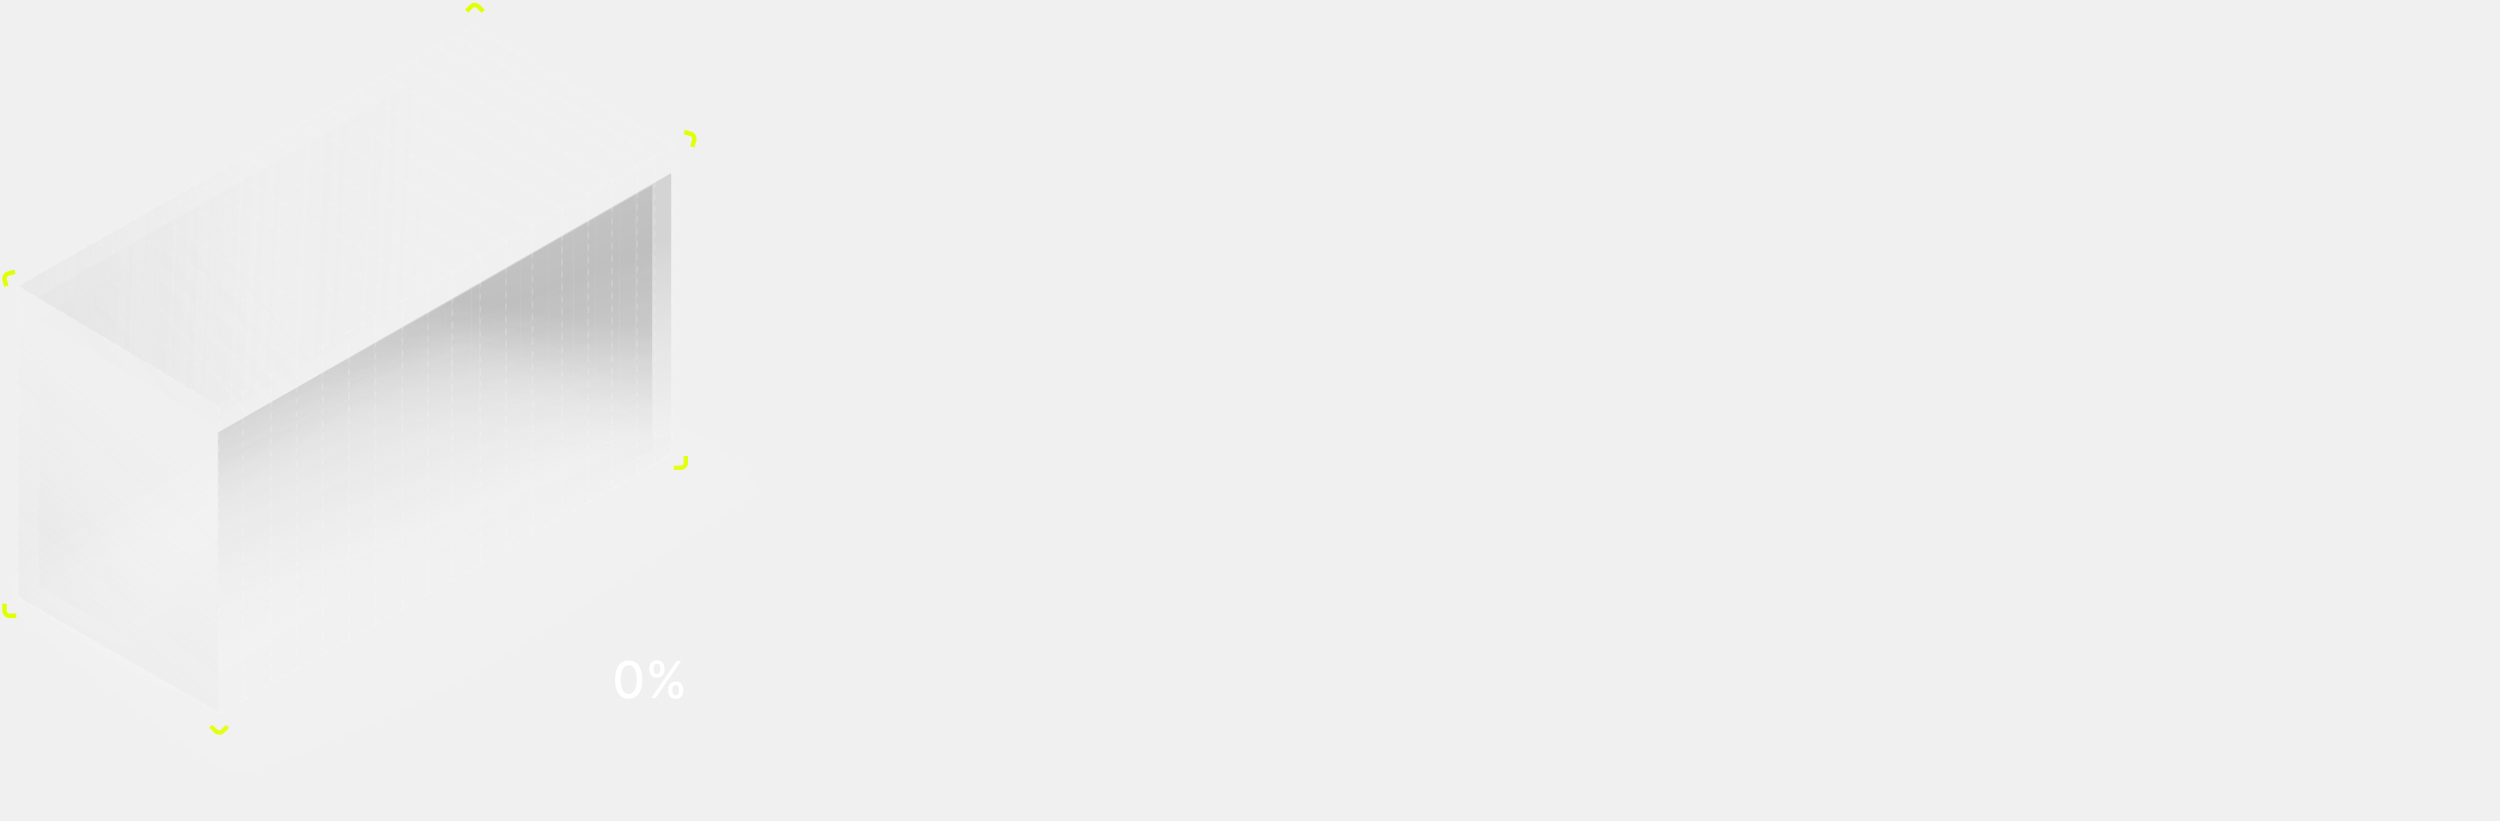
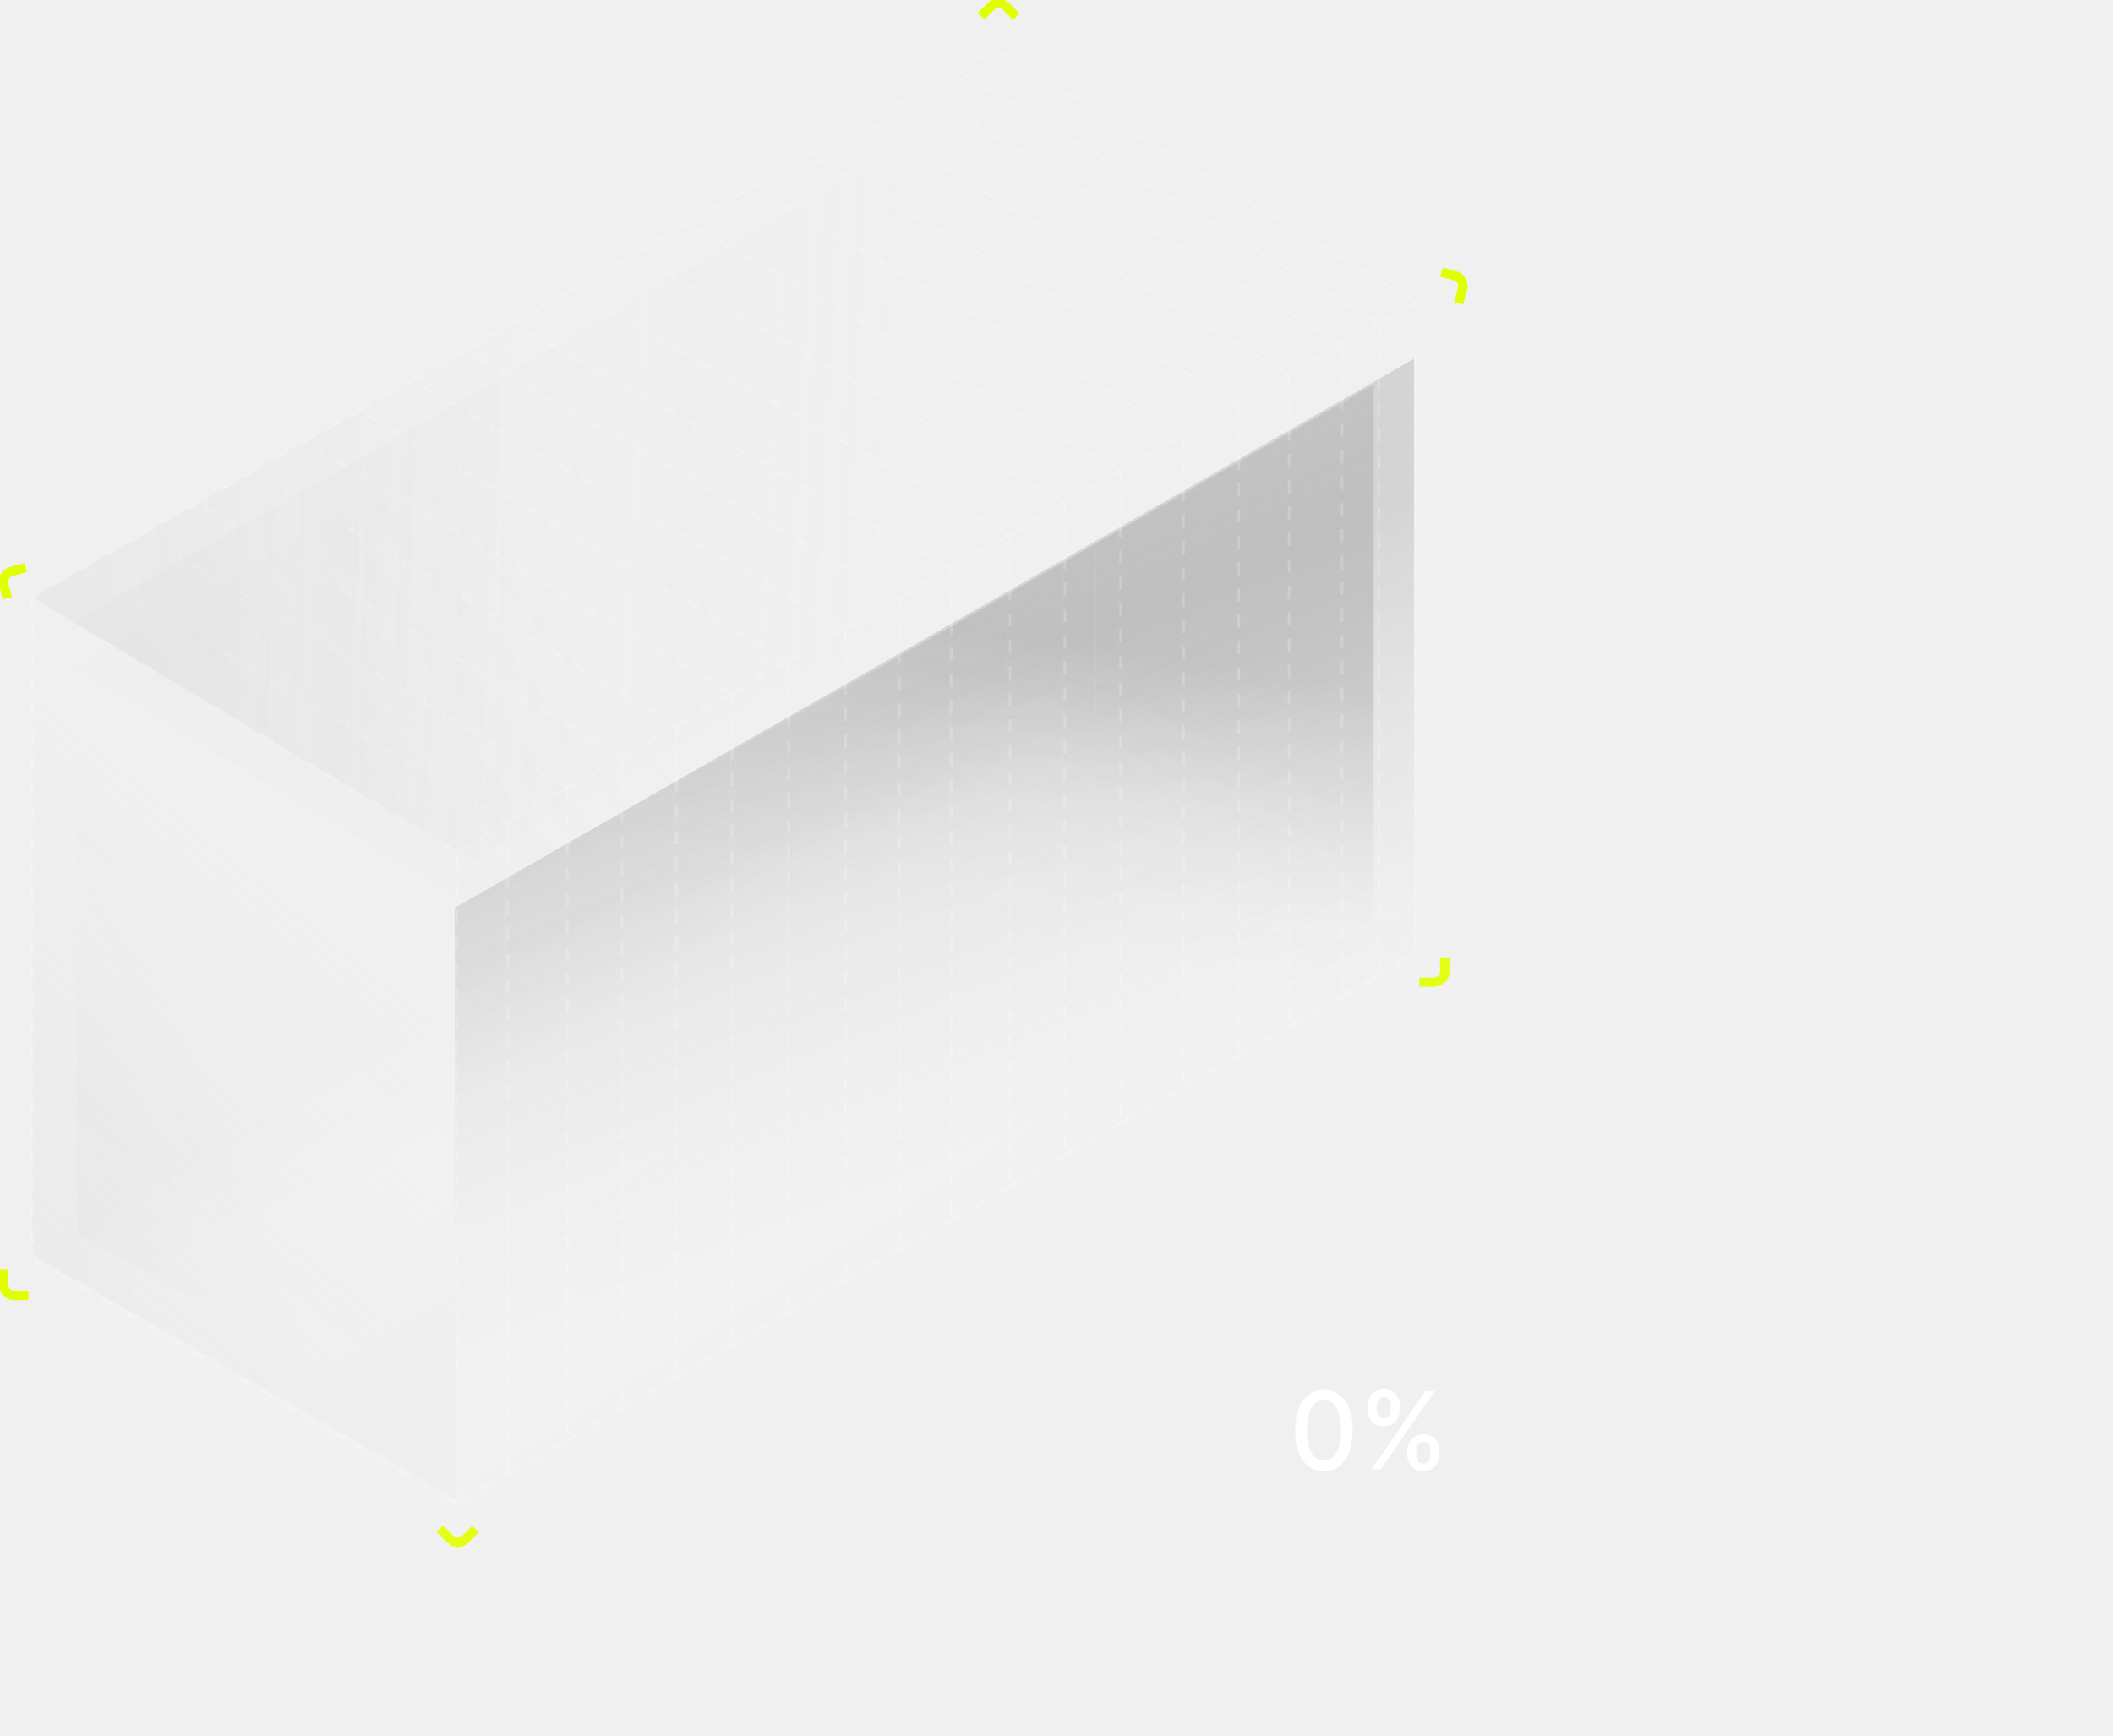
- <svg xmlns="http://www.w3.org/2000/svg" width="1752" height="575" viewBox="1150 0 1552 575" fill="none">
-   <path opacity="0.2" fill-rule="evenodd" clip-rule="evenodd" d="M1092.32 214.208L1076.1 223.475L1208.45 302.521L1224.4 293.392L1242.97 282.759L1260 273.012L1277.09 263.227L1294.48 253.272L1312.02 243.236L1329.79 233.061L1346.54 223.475L1362.73 214.208L1381.06 203.713L1398.17 193.922L1415.58 183.952L1435.19 172.731L1452.42 162.864L1468.12 153.878L1484.63 144.429L1496.14 137.842L1507.65 131.254L1378.1 53.525C1376.74 52.712 1375.05 52.694 1373.68 53.478L1364.37 58.795L1352.84 65.382L1336.38 74.786L1318.25 85.144L1300.51 95.276L1280.61 106.643L1263.92 116.179L1244.16 127.468L1226 137.842L1211.22 146.283L1194.68 155.733L1178.29 165.099L1161.29 174.81L1145.28 183.952L1127.83 193.922L1110.69 203.713L1092.32 214.208Z" fill="url(#paint0_linear_2931_8902)" />
-   <path opacity="0.2" d="M1062.72 219.244V415.615C1062.72 417.179 1063.56 418.623 1064.91 419.404L1203.28 499.066V303.191L1062.72 219.244Z" fill="url(#paint1_linear_2931_8902)" />
-   <path opacity="0.2" d="M1077.48 223.961V408.277C1077.48 409.841 1078.32 411.286 1079.68 412.066L1209.52 486.823V302.82L1077.48 223.961Z" fill="url(#paint2_linear_2931_8902)" />
-   <g opacity="0.2">
+ <svg xmlns="http://www.w3.org/2000/svg" width="700px" height="575" fill="none" viewBox="0 0 700 575">
+   <path opacity="0.2" fill-rule="evenodd" clip-rule="evenodd" d="M 40.334 211.789 L 24.114 221.056 L 156.464 300.102 L 172.414 290.973 L 190.984 280.34 L 208.014 270.593 L 225.104 260.808 L 242.494 250.853 L 260.034 240.817 L 277.804 230.642 L 294.554 221.056 L 310.744 211.789 L 329.074 201.294 L 346.184 191.503 L 363.594 181.533 L 383.204 170.312 L 400.434 160.445 L 416.134 151.459 L 432.644 142.01 L 444.154 135.423 L 455.664 128.835 L 326.114 51.106 C 324.754 50.293 323.064 50.275 321.694 51.059 L 312.384 56.376 L 300.854 62.963 L 284.394 72.367 L 266.264 82.725 L 248.524 92.857 L 228.624 104.224 L 211.934 113.76 L 192.174 125.049 L 174.014 135.423 L 159.234 143.864 L 142.694 153.314 L 126.304 162.68 L 109.304 172.391 L 93.294 181.533 L 75.844 191.503 L 58.704 201.294 L 40.334 211.789 Z" fill="url(#paint0_linear_2931_8902)" />
+   <path opacity="0.2" d="M 10.734 216.825 L 10.734 413.196 C 10.734 414.76 11.574 416.204 12.924 416.985 L 151.294 496.647 L 151.294 300.772 L 10.734 216.825 Z" fill="url(#paint1_linear_2931_8902)" />
+   <path opacity="0.2" d="M 25.494 221.542 L 25.494 405.858 C 25.494 407.422 26.334 408.867 27.694 409.647 L 157.534 484.404 L 157.534 300.401 L 25.494 221.542 Z" fill="url(#paint2_linear_2931_8902)" />
+   <g opacity="0.2" transform="matrix(1, 0, 0, 1, -1051.986, -2.419548)">
    <path d="M1202.66 303.191V499.066L1219.6 489.37V293.496L1202.66 303.191Z" fill="url(#paint3_linear_2931_8902)" />
    <path d="M1219.6 293.496V489.37L1239.32 478.079V282.204L1219.6 293.496Z" fill="url(#paint4_linear_2931_8902)" />
    <path d="M1239.32 282.204V478.079L1257.41 467.727V271.852L1239.32 282.204Z" fill="url(#paint5_linear_2931_8902)" />
    <path d="M1257.41 271.852V467.727L1275.56 457.335V261.46L1257.41 271.852Z" fill="url(#paint6_linear_2931_8902)" />
    <path d="M1275.56 261.46V457.335L1294.03 446.764V250.889L1275.56 261.46Z" fill="url(#paint7_linear_2931_8902)" />
    <path d="M1294.03 250.889V446.764L1312.65 436.106V240.231L1294.03 250.889Z" fill="url(#paint8_linear_2931_8902)" />
    <path d="M1312.65 240.231V436.106L1331.53 425.3V229.425L1312.65 240.231Z" fill="url(#paint9_linear_2931_8902)" />
    <path d="M1331.53 229.425V425.3L1349.31 415.119V219.244L1331.53 229.425Z" fill="url(#paint10_linear_2931_8902)" />
    <path d="M1349.31 219.244V415.119L1366.51 405.278V209.403L1349.31 219.244Z" fill="url(#paint11_linear_2931_8902)" />
    <path d="M1366.51 209.403V405.278L1385.98 394.133V198.258L1366.51 209.403Z" fill="url(#paint12_linear_2931_8902)" />
    <path d="M1385.98 198.258V394.133L1404.14 383.734V187.859L1385.98 198.258Z" fill="url(#paint13_linear_2931_8902)" />
    <path d="M1404.14 187.859V383.734L1422.64 373.146V177.271L1404.14 187.859Z" fill="url(#paint14_linear_2931_8902)" />
    <path d="M1422.64 177.271V373.146L1443.46 361.23V165.355L1422.64 177.271Z" fill="url(#paint15_linear_2931_8902)" />
    <path d="M1443.46 165.355V361.23L1461.76 350.752V154.877L1443.46 165.355Z" fill="url(#paint16_linear_2931_8902)" />
    <path d="M1461.76 154.877V350.752L1478.43 341.208V145.333L1461.76 154.877Z" fill="url(#paint17_linear_2931_8902)" />
    <path d="M1478.43 145.333V341.208L1495.97 331.173V135.298L1478.43 145.333Z" fill="url(#paint18_linear_2931_8902)" />
    <path d="M1495.97 135.298V331.173L1508.19 324.177V128.302L1495.97 135.298Z" fill="url(#paint19_linear_2931_8902)" />
    <path d="M1520.41 317.182V121.307L1508.19 128.302V324.177L1520.41 317.182Z" fill="url(#paint20_linear_2931_8902)" />
  </g>
-   <g opacity="0.2">
+   <g opacity="0.2" transform="matrix(1, 0, 0, 1, -1051.986, -2.419548)">
    <path d="M1207.83 301.149V485.59L1223.78 476.461V292.02L1207.83 301.149Z" fill="url(#paint21_linear_2931_8902)" />
    <path d="M1223.78 292.02V476.461L1242.36 465.829V281.388L1223.78 292.02Z" fill="url(#paint22_linear_2931_8902)" />
    <path d="M1242.36 281.388V465.829L1259.39 456.081V271.64L1242.36 281.388Z" fill="url(#paint23_linear_2931_8902)" />
    <path d="M1259.39 271.64V456.081L1276.48 446.296V261.855L1259.39 271.64Z" fill="url(#paint24_linear_2931_8902)" />
    <path d="M1276.48 261.855V446.296L1293.87 436.342V251.9L1276.48 261.855Z" fill="url(#paint25_linear_2931_8902)" />
    <path d="M1293.87 251.9V436.342L1311.4 426.306V241.865L1293.87 251.9Z" fill="url(#paint26_linear_2931_8902)" />
    <path d="M1311.4 241.865V426.306L1329.18 416.131V231.69L1311.4 241.865Z" fill="url(#paint27_linear_2931_8902)" />
    <path d="M1329.18 231.69V416.131L1345.92 406.544V222.103L1329.18 231.69Z" fill="url(#paint28_linear_2931_8902)" />
    <path d="M1345.92 222.103V406.544L1362.11 397.278V212.837L1345.92 222.103Z" fill="url(#paint29_linear_2931_8902)" />
    <path d="M1362.11 212.837V397.278L1380.45 386.783V202.342L1362.11 212.837Z" fill="url(#paint30_linear_2931_8902)" />
    <path d="M1380.45 202.342V386.783L1397.55 376.991V192.55L1380.45 202.342Z" fill="url(#paint31_linear_2931_8902)" />
    <path d="M1397.55 192.55V376.991L1414.97 367.021V182.58L1397.55 192.55Z" fill="url(#paint32_linear_2931_8902)" />
    <path d="M1414.97 182.58V367.021L1434.57 355.801V171.36L1414.97 182.58Z" fill="url(#paint33_linear_2931_8902)" />
    <path d="M1434.57 171.36V355.801L1451.81 345.934V161.493L1434.57 171.36Z" fill="url(#paint34_linear_2931_8902)" />
    <path d="M1451.81 161.493V345.934L1467.51 336.948V152.506L1451.81 161.493Z" fill="url(#paint35_linear_2931_8902)" />
    <path d="M1467.51 152.506V336.948L1484.02 327.498V143.057L1467.51 152.506Z" fill="url(#paint36_linear_2931_8902)" />
    <path d="M1484.02 143.057V327.498L1495.52 320.911V136.47L1484.02 143.057Z" fill="url(#paint37_linear_2931_8902)" />
    <path d="M1504.83 315.583C1506.19 314.804 1507.03 313.356 1507.03 311.789V129.883L1495.52 136.47V320.911L1504.83 315.583Z" fill="url(#paint38_linear_2931_8902)" />
  </g>
-   <path opacity="0.2" d="M1062.72 200.504V416.987C1062.72 418.551 1063.56 419.995 1064.91 420.776L1203.28 500.438M1062.72 200.504L1203.28 284.451M1062.72 200.504L1079.95 190.663M1203.28 500.438V284.451M1203.28 500.438L1220.21 490.742M1521.02 102.567V314.988C1521.02 316.442 1520.3 317.801 1519.09 318.614L1508.8 325.549M1521.02 102.567L1383.31 19.938C1381.95 19.124 1380.26 19.106 1378.89 19.89L1368.87 25.616M1521.02 102.567L1508.8 109.562M1203.28 284.451L1220.21 274.755M1220.21 274.755V490.742M1220.21 274.755L1239.94 263.464M1220.21 274.755L1079.95 190.663M1220.21 490.742L1239.94 479.451M1239.94 263.464V479.451M1239.94 263.464L1258.02 253.112M1239.94 263.464L1099.46 179.518M1239.94 479.451L1258.02 469.099M1258.02 253.112V469.099M1258.02 253.112L1276.18 242.72M1258.02 253.112L1117.66 169.119M1258.02 469.099L1276.18 458.707M1276.18 242.72V458.707M1276.18 242.72L1294.65 232.149M1276.18 242.72L1136.2 158.531M1276.18 458.707L1294.65 448.136M1294.65 232.149V448.136M1294.65 232.149L1313.27 221.491M1294.65 232.149L1153.19 148.823M1294.65 448.136L1313.27 437.478M1313.27 221.491V437.478M1313.27 221.491L1332.14 210.685M1313.27 221.491L1171.25 138.509M1313.27 437.478L1332.14 426.672M1332.14 210.685V426.672M1332.14 210.685L1349.93 200.504M1332.14 210.685L1188.66 128.563M1332.14 426.672L1349.93 416.491M1349.93 200.504V416.491M1349.93 200.504L1367.12 190.663M1349.93 200.504L1206.22 118.528M1349.93 416.491L1367.12 406.65M1367.12 190.663V406.65M1367.12 190.663L1386.59 179.518M1367.12 190.663L1221.92 109.562M1367.12 406.65L1386.59 395.505M1386.59 179.518V395.505M1386.59 179.518L1404.76 169.119M1386.59 179.518L1241.2 98.546M1386.59 395.505L1404.76 385.106M1404.76 169.119V385.106M1404.76 169.119L1423.25 158.531M1404.76 169.119L1262.19 86.557M1404.76 385.106L1423.25 374.518M1423.25 158.531V374.518M1423.25 158.531L1444.07 146.615M1423.25 158.531L1279.92 76.429M1423.25 374.518L1444.07 362.602M1444.07 146.615V362.602M1444.07 146.615L1462.38 136.136M1444.07 146.615L1301.05 64.358M1444.07 362.602L1462.38 352.124M1462.38 136.136V352.124M1462.38 136.136L1479.05 126.593M1462.38 136.136L1319.88 53.598M1462.38 352.124L1479.05 342.58M1479.05 126.593V342.58M1479.05 126.593L1496.58 116.558M1479.05 126.593L1339.14 42.598M1479.05 342.58L1496.58 332.545M1496.58 116.558V332.545M1496.58 116.558L1508.8 109.562M1496.58 116.558L1356.62 32.611M1496.58 332.545L1508.8 325.549M1508.8 109.562V325.549M1508.8 109.562L1368.87 25.616M1079.95 190.663L1099.46 179.518M1099.46 179.518L1117.66 169.119M1117.66 169.119L1136.2 158.531M1136.2 158.531L1153.19 148.823M1153.19 148.823L1171.25 138.509M1171.25 138.509L1188.66 128.563M1188.66 128.563L1206.22 118.528M1206.22 118.528L1221.92 109.562M1221.92 109.562L1241.2 98.546M1241.2 98.546L1262.19 86.557M1262.19 86.557L1279.92 76.429M1279.92 76.429L1301.05 64.358M1301.05 64.358L1319.88 53.598M1319.88 53.598L1339.14 42.598M1339.14 42.598L1356.62 32.611M1356.62 32.611L1368.87 25.616" stroke="white" stroke-width="0.874" stroke-dasharray="4.37 4.37" />
-   <path d="M1537.55 98.523L1536.37 102.779L1534.23 102.186L1535.42 97.93C1535.79 96.612 1535.04 95.253 1533.76 94.896L1529.62 93.745L1530.23 91.558L1534.37 92.709C1536.83 93.394 1538.25 95.997 1537.55 98.523Z" fill="#E1FF03" stroke="#E1FF03" stroke-width="0.874" />
-   <path d="M1200.33 513.079L1197.2 509.955L1198.77 508.391L1201.89 511.515C1202.86 512.483 1204.41 512.503 1205.35 511.56L1208.38 508.524L1209.99 510.13L1206.95 513.166C1205.15 514.972 1202.18 514.933 1200.33 513.079Z" fill="#E1FF03" stroke="#E1FF03" stroke-width="0.874" />
-   <path d="M1527.02 328.934L1522.6 328.934L1522.6 326.723L1527.02 326.723C1528.38 326.723 1529.49 325.642 1529.49 324.309L1529.49 320.016L1531.76 320.016L1531.76 324.309C1531.76 326.864 1529.64 328.934 1527.02 328.934Z" fill="#E1FF03" stroke="#E1FF03" stroke-width="0.874" />
-   <path d="M1386.04 3.817L1389.12 6.9L1387.58 8.443L1384.5 5.36C1383.54 4.406 1382.01 4.385 1381.08 5.316L1378.09 8.312L1376.5 6.728L1379.5 3.731C1381.28 1.949 1384.21 1.988 1386.04 3.817Z" fill="#E1FF03" stroke="#E1FF03" stroke-width="0.863" />
-   <g opacity="0.2" filter="url(#filter0_f_2931_8902)">
+   <path opacity="0.2" d="M 10.734 198.085 L 10.734 414.568 C 10.734 416.132 11.574 417.576 12.924 418.357 L 151.294 498.019 M 10.734 198.085 L 151.294 282.032 M 10.734 198.085 L 27.964 188.244 M 151.294 498.019 L 151.294 282.032 M 151.294 498.019 L 168.224 488.323 M 469.034 100.148 L 469.034 312.569 C 469.034 314.023 468.314 315.382 467.104 316.195 L 456.814 323.13 M 469.034 100.148 L 331.324 17.518 C 329.964 16.705 328.274 16.687 326.904 17.471 L 316.884 23.197 M 469.034 100.148 L 456.814 107.143 M 151.294 282.032 L 168.224 272.336 M 168.224 272.336 L 168.224 488.323 M 168.224 272.336 L 187.954 261.045 M 168.224 272.336 L 27.964 188.244 M 168.224 488.323 L 187.954 477.032 M 187.954 261.045 L 187.954 477.032 M 187.954 261.045 L 206.034 250.693 M 187.954 261.045 L 47.474 177.099 M 187.954 477.032 L 206.034 466.68 M 206.034 250.693 L 206.034 466.68 M 206.034 250.693 L 224.194 240.301 M 206.034 250.693 L 65.674 166.7 M 206.034 466.68 L 224.194 456.288 M 224.194 240.301 L 224.194 456.288 M 224.194 240.301 L 242.664 229.73 M 224.194 240.301 L 84.214 156.112 M 224.194 456.288 L 242.664 445.717 M 242.664 229.73 L 242.664 445.717 M 242.664 229.73 L 261.284 219.072 M 242.664 229.73 L 101.204 146.404 M 242.664 445.717 L 261.284 435.059 M 261.284 219.072 L 261.284 435.059 M 261.284 219.072 L 280.154 208.266 M 261.284 219.072 L 119.264 136.09 M 261.284 435.059 L 280.154 424.253 M 280.154 208.266 L 280.154 424.253 M 280.154 208.266 L 297.944 198.085 M 280.154 208.266 L 136.674 126.144 M 280.154 424.253 L 297.944 414.072 M 297.944 198.085 L 297.944 414.072 M 297.944 198.085 L 315.134 188.244 M 297.944 198.085 L 154.234 116.109 M 297.944 414.072 L 315.134 404.231 M 315.134 188.244 L 315.134 404.231 M 315.134 188.244 L 334.604 177.099 M 315.134 188.244 L 169.934 107.143 M 315.134 404.231 L 334.604 393.086 M 334.604 177.099 L 334.604 393.086 M 334.604 177.099 L 352.774 166.7 M 334.604 177.099 L 189.214 96.127 M 334.604 393.086 L 352.774 382.687 M 352.774 166.7 L 352.774 382.687 M 352.774 166.7 L 371.264 156.112 M 352.774 166.7 L 210.204 84.138 M 352.774 382.687 L 371.264 372.099 M 371.264 156.112 L 371.264 372.099 M 371.264 156.112 L 392.084 144.196 M 371.264 156.112 L 227.934 74.01 M 371.264 372.099 L 392.084 360.183 M 392.084 144.196 L 392.084 360.183 M 392.084 144.196 L 410.394 133.717 M 392.084 144.196 L 249.064 61.939 M 392.084 360.183 L 410.394 349.705 M 410.394 133.717 L 410.394 349.705 M 410.394 133.717 L 427.064 124.174 M 410.394 133.717 L 267.894 51.179 M 410.394 349.705 L 427.064 340.161 M 427.064 124.174 L 427.064 340.161 M 427.064 124.174 L 444.594 114.139 M 427.064 124.174 L 287.154 40.179 M 427.064 340.161 L 444.594 330.126 M 444.594 114.139 L 444.594 330.126 M 444.594 114.139 L 456.814 107.143 M 444.594 114.139 L 304.634 30.192 M 444.594 330.126 L 456.814 323.13 M 456.814 107.143 L 456.814 323.13 M 456.814 107.143 L 316.884 23.197 M 27.964 188.244 L 47.474 177.099 M 47.474 177.099 L 65.674 166.7 M 65.674 166.7 L 84.214 156.112 M 84.214 156.112 L 101.204 146.404 M 101.204 146.404 L 119.264 136.09 M 119.264 136.09 L 136.674 126.144 M 136.674 126.144 L 154.234 116.109 M 154.234 116.109 L 169.934 107.143 M 169.934 107.143 L 189.214 96.127 M 189.214 96.127 L 210.204 84.138 M 210.204 84.138 L 227.934 74.01 M 227.934 74.01 L 249.064 61.939 M 249.064 61.939 L 267.894 51.179 M 267.894 51.179 L 287.154 40.179 M 287.154 40.179 L 304.634 30.192 M 304.634 30.192 L 316.884 23.197" stroke="white" stroke-width="0.874" stroke-dasharray="4.37 4.37" />
+   <path d="M 485.564 96.104 L 484.384 100.36 L 482.244 99.767 L 483.434 95.511 C 483.804 94.193 483.054 92.834 481.774 92.477 L 477.634 91.326 L 478.244 89.139 L 482.384 90.29 C 484.844 90.975 486.264 93.578 485.564 96.104 Z" fill="#E1FF03" stroke="#E1FF03" stroke-width="0.874" />
+   <path d="M 148.344 510.66 L 145.214 507.536 L 146.784 505.972 L 149.904 509.096 C 150.874 510.064 152.424 510.084 153.364 509.141 L 156.394 506.105 L 158.004 507.711 L 154.964 510.747 C 153.164 512.553 150.194 512.514 148.344 510.66 Z" fill="#E1FF03" stroke="#E1FF03" stroke-width="0.874" />
+   <path d="M 475.034 326.515 L 470.614 326.515 L 470.614 324.304 L 475.034 324.304 C 476.394 324.304 477.504 323.223 477.504 321.89 L 477.504 317.597 L 479.774 317.597 L 479.774 321.89 C 479.774 324.445 477.654 326.515 475.034 326.515 Z" fill="#E1FF03" stroke="#E1FF03" stroke-width="0.874" />
+   <path d="M 334.054 1.398 L 337.134 4.481 L 335.594 6.024 L 332.514 2.941 C 331.554 1.986 330.024 1.966 329.094 2.896 L 326.104 5.893 L 324.514 4.308 L 327.514 1.312 C 329.294 -0.47 332.224 -0.432 334.054 1.398 Z" fill="#E1FF03" stroke="#E1FF03" stroke-width="0.863" />
+   <g opacity="0.2" filter="url(#filter0_f_2931_8902)" transform="matrix(1, 0, 0, 1, -1027.335, 6.49185)">
    <path d="M1214.37 548.064L1059.32 414.078L1369.14 233.843L1725.24 384.099L1214.37 548.064Z" fill="url(#paint39_linear_2931_8902)" />
  </g>
-   <path d="M1055.53 190.653L1059.8 189.51L1060.37 191.646L1056.1 192.789C1054.78 193.143 1053.99 194.474 1054.33 195.762L1055.45 199.909L1053.25 200.497L1052.14 196.349C1051.48 193.882 1053 191.332 1055.53 190.653Z" fill="#E1FF03" stroke="#E1FF03" stroke-width="0.874" />
-   <path d="M1052.06 427.947V423.529H1054.28V427.947C1054.28 429.316 1055.36 430.425 1056.69 430.425H1060.98V432.695H1056.69C1054.14 432.695 1052.06 430.569 1052.06 427.947Z" fill="#E1FF03" stroke="#E1FF03" stroke-width="0.874" />
-   <g opacity="0.2">
+   <path d="M 3.544 188.234 L 7.814 187.091 L 8.384 189.227 L 4.114 190.37 C 2.794 190.724 2.004 192.055 2.344 193.343 L 3.464 197.49 L 1.264 198.078 L 0.154 193.93 C -0.506 191.463 1.014 188.913 3.544 188.234 Z" fill="#E1FF03" stroke="#E1FF03" stroke-width="0.874" />
+   <path d="M 0.074 425.528 L 0.074 421.11 L 2.294 421.11 L 2.294 425.528 C 2.294 426.897 3.374 428.006 4.704 428.006 L 8.994 428.006 L 8.994 430.276 L 4.704 430.276 C 2.154 430.276 0.074 428.15 0.074 425.528 Z" fill="#E1FF03" stroke="#E1FF03" stroke-width="0.874" />
+   <g opacity="0.2" transform="matrix(1, 0, 0, 1, -1051.986, -2.419548)">
    <path d="M1207.83 301.149V485.59L1223.78 476.461V292.02L1207.83 301.149Z" fill="url(#paint40_linear_2931_8902)" />
    <path d="M1223.78 292.02V476.461L1242.36 465.829V281.388L1223.78 292.02Z" fill="url(#paint41_linear_2931_8902)" />
    <path d="M1242.36 281.388V465.829L1259.39 456.081V271.64L1242.36 281.388Z" fill="url(#paint42_linear_2931_8902)" />
    <path d="M1259.39 271.64V456.081L1276.48 446.296V261.855L1259.39 271.64Z" fill="url(#paint43_linear_2931_8902)" />
    <path d="M1276.48 261.855V446.296L1293.87 436.342V251.9L1276.48 261.855Z" fill="url(#paint44_linear_2931_8902)" />
    <path d="M1293.87 251.9V436.342L1311.4 426.306V241.865L1293.87 251.9Z" fill="url(#paint45_linear_2931_8902)" />
    <path d="M1311.4 241.865V426.306L1329.18 416.131V231.69L1311.4 241.865Z" fill="url(#paint46_linear_2931_8902)" />
    <path d="M1329.18 231.69V416.131L1345.92 406.544V222.103L1329.18 231.69Z" fill="url(#paint47_linear_2931_8902)" />
    <path d="M1345.92 222.103V406.544L1362.11 397.278V212.837L1345.92 222.103Z" fill="url(#paint48_linear_2931_8902)" />
    <path d="M1362.11 212.837V397.278L1380.45 386.783V202.342L1362.11 212.837Z" fill="url(#paint49_linear_2931_8902)" />
    <path d="M1380.45 202.342V386.783L1397.55 376.991V192.55L1380.45 202.342Z" fill="url(#paint50_linear_2931_8902)" />
    <path d="M1397.55 192.55V376.991L1414.97 367.021V182.58L1397.55 192.55Z" fill="url(#paint51_linear_2931_8902)" />
    <path d="M1414.97 182.58V367.021L1434.57 355.801V171.36L1414.97 182.58Z" fill="url(#paint52_linear_2931_8902)" />
    <path d="M1434.57 171.36V355.801L1451.81 345.934V161.493L1434.57 171.36Z" fill="url(#paint53_linear_2931_8902)" />
    <path d="M1451.81 161.493V345.934L1467.51 336.948V152.506L1451.81 161.493Z" fill="url(#paint54_linear_2931_8902)" />
    <path d="M1467.51 152.506V336.948L1484.02 327.498V143.057L1467.51 152.506Z" fill="url(#paint55_linear_2931_8902)" />
    <path d="M1484.02 143.057V327.498L1495.52 320.911V136.47L1484.02 143.057Z" fill="url(#paint56_linear_2931_8902)" />
    <path d="M1504.83 315.583C1506.19 314.804 1507.03 313.356 1507.03 311.789V129.883L1495.52 136.47V320.911L1504.83 315.583Z" fill="url(#paint57_linear_2931_8902)" />
  </g>
-   <path opacity="0.21" fill-rule="evenodd" clip-rule="evenodd" d="M1079.95 190.587L1062.72 200.428L1203.28 284.374L1220.21 274.679L1239.94 263.388L1258.02 253.036L1276.18 242.644L1294.65 232.072L1313.27 221.414L1332.14 210.609L1349.93 200.428L1367.12 190.587L1386.59 179.441L1404.76 169.043L1423.25 158.455L1444.07 146.539L1462.38 136.06L1479.05 126.517L1496.58 116.481L1508.8 109.486L1521.02 102.49L1383.31 19.861C1381.95 19.048 1380.26 19.029 1378.89 19.814L1368.87 25.54L1356.62 32.535L1339.14 42.522L1319.88 53.522L1301.05 64.281L1279.92 76.353L1262.19 86.481L1241.2 98.47L1221.92 109.486L1206.22 118.451L1188.66 128.486L1171.25 138.433L1153.19 148.746L1136.2 158.455L1117.66 169.043L1099.46 179.441L1079.95 190.587Z" fill="url(#paint58_linear_2931_8902)" />
-   <path opacity="0.2" fill-rule="evenodd" clip-rule="evenodd" d="M1092.32 199.343L1076.1 208.609L1208.45 287.655L1224.4 278.526L1242.97 267.894L1260 258.146L1277.09 248.361L1294.48 238.407L1312.02 228.371L1329.79 218.196L1346.54 208.609L1362.73 199.343L1381.06 188.848L1398.17 179.056L1415.58 169.086L1435.19 157.866L1452.42 147.999L1468.12 139.013L1484.63 129.563L1496.14 122.976L1507.65 116.389L1378.1 38.66C1376.74 37.846 1375.05 37.828 1373.68 38.612L1364.37 43.93L1352.84 50.517L1336.38 59.921L1318.25 70.278L1300.51 80.41L1280.61 91.777L1263.92 101.314L1244.16 112.603L1226 122.976L1211.22 131.418L1194.68 140.867L1178.29 150.233L1161.29 159.945L1145.28 169.086L1127.83 179.056L1110.69 188.848L1092.32 199.343Z" fill="url(#paint59_linear_2931_8902)" />
-   <path d="M1490.59 489.702C1488.58 489.694 1486.86 489.164 1485.44 488.113C1484.02 487.063 1482.93 485.533 1482.17 483.525C1481.42 481.517 1481.04 479.098 1481.04 476.268C1481.04 473.446 1481.42 471.035 1482.17 469.036C1482.94 467.036 1484.03 465.511 1485.45 464.46C1486.88 463.409 1488.6 462.884 1490.59 462.884C1492.58 462.884 1494.29 463.414 1495.71 464.473C1497.13 465.524 1498.22 467.049 1498.98 469.048C1499.74 471.04 1500.12 473.446 1500.12 476.268C1500.12 479.106 1499.74 481.53 1498.99 483.538C1498.23 485.537 1497.15 487.067 1495.72 488.126C1494.3 489.177 1492.59 489.702 1490.59 489.702ZM1490.59 486.308C1492.35 486.308 1493.73 485.448 1494.72 483.728C1495.72 482.008 1496.22 479.521 1496.22 476.268C1496.22 474.107 1495.99 472.281 1495.53 470.79C1495.08 469.29 1494.43 468.155 1493.59 467.383C1492.75 466.604 1491.75 466.214 1490.59 466.214C1488.83 466.214 1487.46 467.078 1486.46 468.807C1485.46 470.535 1484.95 473.022 1484.94 476.268C1484.94 478.437 1485.17 480.271 1485.62 481.771C1486.08 483.262 1486.72 484.394 1487.56 485.165C1488.4 485.927 1489.41 486.308 1490.59 486.308ZM1518.22 484.389V483.017C1518.22 482.034 1518.42 481.136 1518.83 480.322C1519.24 479.5 1519.84 478.844 1520.63 478.352C1521.43 477.852 1522.39 477.602 1523.52 477.602C1524.67 477.602 1525.63 477.848 1526.41 478.339C1527.19 478.831 1527.78 479.488 1528.18 480.309C1528.59 481.131 1528.79 482.034 1528.79 483.017V484.389C1528.79 485.372 1528.59 486.275 1528.18 487.097C1527.77 487.91 1527.18 488.567 1526.39 489.067C1525.61 489.558 1524.65 489.804 1523.52 489.804C1522.37 489.804 1521.41 489.558 1520.62 489.067C1519.83 488.567 1519.23 487.91 1518.83 487.097C1518.42 486.275 1518.22 485.372 1518.22 484.389ZM1521.18 483.017V484.389C1521.18 485.118 1521.35 485.779 1521.7 486.372C1522.05 486.965 1522.65 487.262 1523.52 487.262C1524.37 487.262 1524.97 486.965 1525.31 486.372C1525.65 485.779 1525.82 485.118 1525.82 484.389V483.017C1525.82 482.288 1525.65 481.627 1525.32 481.034C1525 480.441 1524.4 480.144 1523.52 480.144C1522.67 480.144 1522.07 480.441 1521.71 481.034C1521.35 481.627 1521.18 482.288 1521.18 483.017ZM1505.12 469.493V468.121C1505.12 467.138 1505.33 466.235 1505.73 465.413C1506.15 464.591 1506.75 463.935 1507.54 463.443C1508.34 462.952 1509.3 462.706 1510.42 462.706C1511.58 462.706 1512.54 462.952 1513.32 463.443C1514.1 463.935 1514.69 464.591 1515.09 465.413C1515.49 466.235 1515.69 467.138 1515.69 468.121V469.493C1515.69 470.476 1515.48 471.379 1515.08 472.2C1514.68 473.014 1514.08 473.671 1513.3 474.171C1512.52 474.662 1511.56 474.908 1510.42 474.908C1509.27 474.908 1508.3 474.662 1507.51 474.171C1506.73 473.671 1506.14 473.014 1505.73 472.2C1505.33 471.379 1505.12 470.476 1505.12 469.493ZM1508.1 468.121V469.493C1508.1 470.222 1508.27 470.883 1508.61 471.476C1508.95 472.069 1509.56 472.366 1510.42 472.366C1511.27 472.366 1511.86 472.069 1512.2 471.476C1512.55 470.883 1512.72 470.222 1512.72 469.493V468.121C1512.72 467.392 1512.56 466.731 1512.23 466.138C1511.9 465.545 1511.3 465.248 1510.42 465.248C1509.58 465.248 1508.98 465.545 1508.62 466.138C1508.27 466.731 1508.1 467.392 1508.1 468.121ZM1506.33 489.27L1524.23 463.24H1527.27L1509.37 489.27H1506.33Z" fill="white" />
+   <path opacity="0.21" fill-rule="evenodd" clip-rule="evenodd" d="M 27.964 188.168 L 10.734 198.009 L 151.294 281.955 L 168.224 272.26 L 187.954 260.969 L 206.034 250.617 L 224.194 240.225 L 242.664 229.653 L 261.284 218.995 L 280.154 208.19 L 297.944 198.009 L 315.134 188.168 L 334.604 177.022 L 352.774 166.624 L 371.264 156.036 L 392.084 144.12 L 410.394 133.641 L 427.064 124.098 L 444.594 114.062 L 456.814 107.067 L 469.034 100.071 L 331.324 17.442 C 329.964 16.628 328.274 16.61 326.904 17.395 L 316.884 23.12 L 304.634 30.116 L 287.154 40.103 L 267.894 51.102 L 249.064 61.862 L 227.934 73.934 L 210.204 84.062 L 189.214 96.051 L 169.934 107.067 L 154.234 116.032 L 136.674 126.067 L 119.264 136.014 L 101.204 146.327 L 84.214 156.036 L 65.674 166.624 L 47.474 177.022 L 27.964 188.168 Z" fill="url(#paint58_linear_2931_8902)" />
+   <path opacity="0.2" fill-rule="evenodd" clip-rule="evenodd" d="M 40.334 196.924 L 24.114 206.19 L 156.464 285.236 L 172.414 276.107 L 190.984 265.475 L 208.014 255.727 L 225.104 245.942 L 242.494 235.988 L 260.034 225.952 L 277.804 215.777 L 294.554 206.19 L 310.744 196.924 L 329.074 186.429 L 346.184 176.637 L 363.594 166.667 L 383.204 155.447 L 400.434 145.58 L 416.134 136.594 L 432.644 127.144 L 444.154 120.557 L 455.664 113.97 L 326.114 36.241 C 324.754 35.427 323.064 35.409 321.694 36.193 L 312.384 41.511 L 300.854 48.098 L 284.394 57.502 L 266.264 67.859 L 248.524 77.991 L 228.624 89.358 L 211.934 98.895 L 192.174 110.184 L 174.014 120.557 L 159.234 128.999 L 142.694 138.448 L 126.304 147.814 L 109.304 157.526 L 93.294 166.667 L 75.844 176.637 L 58.704 186.429 L 40.334 196.924 Z" fill="url(#paint59_linear_2931_8902)" />
+   <path d="M 438.604 487.283 C 436.594 487.275 434.874 486.745 433.454 485.694 C 432.034 484.644 430.944 483.114 430.184 481.106 C 429.434 479.098 429.054 476.679 429.054 473.849 C 429.054 471.027 429.434 468.616 430.184 466.617 C 430.954 464.617 432.044 463.092 433.464 462.041 C 434.894 460.99 436.614 460.465 438.604 460.465 C 440.594 460.465 442.304 460.995 443.724 462.054 C 445.144 463.105 446.234 464.63 446.994 466.629 C 447.754 468.621 448.134 471.027 448.134 473.849 C 448.134 476.687 447.754 479.111 447.004 481.119 C 446.244 483.118 445.164 484.648 443.734 485.707 C 442.314 486.758 440.604 487.283 438.604 487.283 Z M 438.604 483.889 C 440.364 483.889 441.744 483.029 442.734 481.309 C 443.734 479.589 444.234 477.102 444.234 473.849 C 444.234 471.688 444.004 469.862 443.544 468.371 C 443.094 466.871 442.444 465.736 441.604 464.964 C 440.764 464.185 439.764 463.795 438.604 463.795 C 436.844 463.795 435.474 464.659 434.474 466.388 C 433.474 468.116 432.964 470.603 432.954 473.849 C 432.954 476.018 433.184 477.852 433.634 479.352 C 434.094 480.843 434.734 481.975 435.574 482.746 C 436.414 483.508 437.424 483.889 438.604 483.889 Z M 466.234 481.97 L 466.234 480.598 C 466.234 479.615 466.434 478.717 466.844 477.903 C 467.254 477.081 467.854 476.425 468.644 475.933 C 469.444 475.433 470.404 475.183 471.534 475.183 C 472.684 475.183 473.644 475.429 474.424 475.92 C 475.204 476.412 475.794 477.069 476.194 477.89 C 476.604 478.712 476.804 479.615 476.804 480.598 L 476.804 481.97 C 476.804 482.953 476.604 483.856 476.194 484.678 C 475.784 485.491 475.194 486.148 474.404 486.648 C 473.624 487.139 472.664 487.385 471.534 487.385 C 470.384 487.385 469.424 487.139 468.634 486.648 C 467.844 486.148 467.244 485.491 466.844 484.678 C 466.434 483.856 466.234 482.953 466.234 481.97 Z M 469.194 480.598 L 469.194 481.97 C 469.194 482.699 469.364 483.36 469.714 483.953 C 470.064 484.546 470.664 484.843 471.534 484.843 C 472.384 484.843 472.984 484.546 473.324 483.953 C 473.664 483.36 473.834 482.699 473.834 481.97 L 473.834 480.598 C 473.834 479.869 473.664 479.208 473.334 478.615 C 473.014 478.022 472.414 477.725 471.534 477.725 C 470.684 477.725 470.084 478.022 469.724 478.615 C 469.364 479.208 469.194 479.869 469.194 480.598 Z M 453.134 467.074 L 453.134 465.702 C 453.134 464.719 453.344 463.816 453.744 462.994 C 454.164 462.172 454.764 461.516 455.554 461.024 C 456.354 460.533 457.314 460.287 458.434 460.287 C 459.594 460.287 460.554 460.533 461.334 461.024 C 462.114 461.516 462.704 462.172 463.104 462.994 C 463.504 463.816 463.704 464.719 463.704 465.702 L 463.704 467.074 C 463.704 468.057 463.494 468.96 463.094 469.781 C 462.694 470.595 462.094 471.252 461.314 471.752 C 460.534 472.243 459.574 472.489 458.434 472.489 C 457.284 472.489 456.314 472.243 455.524 471.752 C 454.744 471.252 454.154 470.595 453.744 469.781 C 453.344 468.96 453.134 468.057 453.134 467.074 Z M 456.114 465.702 L 456.114 467.074 C 456.114 467.803 456.284 468.464 456.624 469.057 C 456.964 469.65 457.574 469.947 458.434 469.947 C 459.284 469.947 459.874 469.65 460.214 469.057 C 460.564 468.464 460.734 467.803 460.734 467.074 L 460.734 465.702 C 460.734 464.973 460.574 464.312 460.244 463.719 C 459.914 463.126 459.314 462.829 458.434 462.829 C 457.594 462.829 456.994 463.126 456.634 463.719 C 456.284 464.312 456.114 464.973 456.114 465.702 Z M 454.344 486.851 L 472.244 460.821 L 475.284 460.821 L 457.384 486.851 L 454.344 486.851 Z" fill="white" />
  <defs>
    <filter id="filter0_f_2931_8902" x="1033.08" y="207.61" width="718.394" height="366.687" filterUnits="userSpaceOnUse" color-interpolation-filters="sRGB">
      <feFlood flood-opacity="0" result="BackgroundImageFix" />
      <feBlend mode="normal" in="SourceGraphic" in2="BackgroundImageFix" result="shape" />
      <feGaussianBlur stdDeviation="13.117" result="effect1_foregroundBlur_2931_8902" />
    </filter>
-     <linearGradient id="paint0_linear_2931_8902" x1="1085.58" y1="285.835" x2="1216.17" y2="178.855" gradientUnits="userSpaceOnUse">
+     <linearGradient id="paint0_linear_2931_8902" x1="1085.58" y1="285.835" x2="1216.17" y2="178.855" gradientUnits="userSpaceOnUse" gradientTransform="matrix(1, 0, 0, 1, -1051.986, -2.419548)">
      <stop offset="0.065" stop-color="#CECECE" stop-opacity="0.21" />
      <stop offset="1" stop-color="#CECECE" stop-opacity="0" />
    </linearGradient>
-     <linearGradient id="paint1_linear_2931_8902" x1="1046.4" y1="482.629" x2="1178.49" y2="320.102" gradientUnits="userSpaceOnUse">
+     <linearGradient id="paint1_linear_2931_8902" x1="1046.4" y1="482.629" x2="1178.49" y2="320.102" gradientUnits="userSpaceOnUse" gradientTransform="matrix(1, 0, 0, 1, -1051.986, -2.419548)">
      <stop stop-color="#CECECE" />
      <stop offset="1" stop-color="#CECECE" stop-opacity="0" />
    </linearGradient>
-     <linearGradient id="paint2_linear_2931_8902" x1="1024.88" y1="418.274" x2="1129.53" y2="377.017" gradientUnits="userSpaceOnUse">
+     <linearGradient id="paint2_linear_2931_8902" x1="1024.88" y1="418.274" x2="1129.53" y2="377.017" gradientUnits="userSpaceOnUse" gradientTransform="matrix(1, 0, 0, 1, -1051.986, -2.419548)">
      <stop stop-color="#CECECE" />
      <stop offset="1" stop-color="#CECECE" stop-opacity="0" />
    </linearGradient>
    <linearGradient id="paint3_linear_2931_8902" x1="1433.84" y1="200.681" x2="1490.32" y2="344.462" gradientUnits="userSpaceOnUse">
      <stop stop-color="#626262" />
      <stop offset="1" stop-color="#CECECE" stop-opacity="0" />
    </linearGradient>
    <linearGradient id="paint4_linear_2931_8902" x1="1433.84" y1="200.681" x2="1490.32" y2="344.462" gradientUnits="userSpaceOnUse">
      <stop stop-color="#626262" />
      <stop offset="1" stop-color="#CECECE" stop-opacity="0" />
    </linearGradient>
    <linearGradient id="paint5_linear_2931_8902" x1="1433.84" y1="200.681" x2="1490.32" y2="344.462" gradientUnits="userSpaceOnUse">
      <stop stop-color="#626262" />
      <stop offset="1" stop-color="#CECECE" stop-opacity="0" />
    </linearGradient>
    <linearGradient id="paint6_linear_2931_8902" x1="1433.84" y1="200.681" x2="1490.32" y2="344.462" gradientUnits="userSpaceOnUse">
      <stop stop-color="#626262" />
      <stop offset="1" stop-color="#CECECE" stop-opacity="0" />
    </linearGradient>
    <linearGradient id="paint7_linear_2931_8902" x1="1433.84" y1="200.681" x2="1490.32" y2="344.462" gradientUnits="userSpaceOnUse">
      <stop stop-color="#626262" />
      <stop offset="1" stop-color="#CECECE" stop-opacity="0" />
    </linearGradient>
    <linearGradient id="paint8_linear_2931_8902" x1="1433.84" y1="200.681" x2="1490.32" y2="344.462" gradientUnits="userSpaceOnUse">
      <stop stop-color="#626262" />
      <stop offset="1" stop-color="#CECECE" stop-opacity="0" />
    </linearGradient>
    <linearGradient id="paint9_linear_2931_8902" x1="1433.84" y1="200.681" x2="1490.32" y2="344.462" gradientUnits="userSpaceOnUse">
      <stop stop-color="#626262" />
      <stop offset="1" stop-color="#CECECE" stop-opacity="0" />
    </linearGradient>
    <linearGradient id="paint10_linear_2931_8902" x1="1433.84" y1="200.681" x2="1490.32" y2="344.462" gradientUnits="userSpaceOnUse">
      <stop stop-color="#626262" />
      <stop offset="1" stop-color="#CECECE" stop-opacity="0" />
    </linearGradient>
    <linearGradient id="paint11_linear_2931_8902" x1="1433.84" y1="200.681" x2="1490.32" y2="344.462" gradientUnits="userSpaceOnUse">
      <stop stop-color="#626262" />
      <stop offset="1" stop-color="#CECECE" stop-opacity="0" />
    </linearGradient>
    <linearGradient id="paint12_linear_2931_8902" x1="1433.84" y1="200.681" x2="1490.32" y2="344.462" gradientUnits="userSpaceOnUse">
      <stop stop-color="#626262" />
      <stop offset="1" stop-color="#CECECE" stop-opacity="0" />
    </linearGradient>
    <linearGradient id="paint13_linear_2931_8902" x1="1433.84" y1="200.681" x2="1490.32" y2="344.462" gradientUnits="userSpaceOnUse">
      <stop stop-color="#626262" />
      <stop offset="1" stop-color="#CECECE" stop-opacity="0" />
    </linearGradient>
    <linearGradient id="paint14_linear_2931_8902" x1="1433.84" y1="200.681" x2="1490.32" y2="344.462" gradientUnits="userSpaceOnUse">
      <stop stop-color="#626262" />
      <stop offset="1" stop-color="#CECECE" stop-opacity="0" />
    </linearGradient>
    <linearGradient id="paint15_linear_2931_8902" x1="1433.84" y1="200.681" x2="1490.32" y2="344.462" gradientUnits="userSpaceOnUse">
      <stop stop-color="#626262" />
      <stop offset="1" stop-color="#CECECE" stop-opacity="0" />
    </linearGradient>
    <linearGradient id="paint16_linear_2931_8902" x1="1433.84" y1="200.681" x2="1490.32" y2="344.462" gradientUnits="userSpaceOnUse">
      <stop stop-color="#626262" />
      <stop offset="1" stop-color="#CECECE" stop-opacity="0" />
    </linearGradient>
    <linearGradient id="paint17_linear_2931_8902" x1="1433.84" y1="200.681" x2="1490.32" y2="344.462" gradientUnits="userSpaceOnUse">
      <stop stop-color="#626262" />
      <stop offset="1" stop-color="#CECECE" stop-opacity="0" />
    </linearGradient>
    <linearGradient id="paint18_linear_2931_8902" x1="1433.84" y1="200.681" x2="1490.32" y2="344.462" gradientUnits="userSpaceOnUse">
      <stop stop-color="#626262" />
      <stop offset="1" stop-color="#CECECE" stop-opacity="0" />
    </linearGradient>
    <linearGradient id="paint19_linear_2931_8902" x1="1433.84" y1="200.681" x2="1490.32" y2="344.462" gradientUnits="userSpaceOnUse">
      <stop stop-color="#626262" />
      <stop offset="1" stop-color="#CECECE" stop-opacity="0" />
    </linearGradient>
    <linearGradient id="paint20_linear_2931_8902" x1="1433.84" y1="200.681" x2="1490.32" y2="344.462" gradientUnits="userSpaceOnUse">
      <stop stop-color="#626262" />
      <stop offset="1" stop-color="#CECECE" stop-opacity="0" />
    </linearGradient>
    <linearGradient id="paint21_linear_2931_8902" x1="1487.3" y1="227.837" x2="1471.61" y2="325.225" gradientUnits="userSpaceOnUse">
      <stop stop-color="#626262" />
      <stop offset="1" stop-color="#CECECE" stop-opacity="0" />
    </linearGradient>
    <linearGradient id="paint22_linear_2931_8902" x1="1487.3" y1="227.837" x2="1471.61" y2="325.225" gradientUnits="userSpaceOnUse">
      <stop stop-color="#626262" />
      <stop offset="1" stop-color="#CECECE" stop-opacity="0" />
    </linearGradient>
    <linearGradient id="paint23_linear_2931_8902" x1="1487.3" y1="227.837" x2="1471.61" y2="325.225" gradientUnits="userSpaceOnUse">
      <stop stop-color="#626262" />
      <stop offset="1" stop-color="#CECECE" stop-opacity="0" />
    </linearGradient>
    <linearGradient id="paint24_linear_2931_8902" x1="1487.3" y1="227.837" x2="1471.61" y2="325.225" gradientUnits="userSpaceOnUse">
      <stop stop-color="#626262" />
      <stop offset="1" stop-color="#CECECE" stop-opacity="0" />
    </linearGradient>
    <linearGradient id="paint25_linear_2931_8902" x1="1487.3" y1="227.837" x2="1471.61" y2="325.225" gradientUnits="userSpaceOnUse">
      <stop stop-color="#626262" />
      <stop offset="1" stop-color="#CECECE" stop-opacity="0" />
    </linearGradient>
    <linearGradient id="paint26_linear_2931_8902" x1="1487.3" y1="227.837" x2="1471.61" y2="325.225" gradientUnits="userSpaceOnUse">
      <stop stop-color="#626262" />
      <stop offset="1" stop-color="#CECECE" stop-opacity="0" />
    </linearGradient>
    <linearGradient id="paint27_linear_2931_8902" x1="1487.3" y1="227.837" x2="1471.61" y2="325.225" gradientUnits="userSpaceOnUse">
      <stop stop-color="#626262" />
      <stop offset="1" stop-color="#CECECE" stop-opacity="0" />
    </linearGradient>
    <linearGradient id="paint28_linear_2931_8902" x1="1487.3" y1="227.837" x2="1471.61" y2="325.225" gradientUnits="userSpaceOnUse">
      <stop stop-color="#626262" />
      <stop offset="1" stop-color="#CECECE" stop-opacity="0" />
    </linearGradient>
    <linearGradient id="paint29_linear_2931_8902" x1="1487.3" y1="227.837" x2="1471.61" y2="325.225" gradientUnits="userSpaceOnUse">
      <stop stop-color="#626262" />
      <stop offset="1" stop-color="#CECECE" stop-opacity="0" />
    </linearGradient>
    <linearGradient id="paint30_linear_2931_8902" x1="1487.3" y1="227.837" x2="1471.61" y2="325.225" gradientUnits="userSpaceOnUse">
      <stop stop-color="#626262" />
      <stop offset="1" stop-color="#CECECE" stop-opacity="0" />
    </linearGradient>
    <linearGradient id="paint31_linear_2931_8902" x1="1487.3" y1="227.837" x2="1471.61" y2="325.225" gradientUnits="userSpaceOnUse">
      <stop stop-color="#626262" />
      <stop offset="1" stop-color="#CECECE" stop-opacity="0" />
    </linearGradient>
    <linearGradient id="paint32_linear_2931_8902" x1="1487.3" y1="227.837" x2="1471.61" y2="325.225" gradientUnits="userSpaceOnUse">
      <stop stop-color="#626262" />
      <stop offset="1" stop-color="#CECECE" stop-opacity="0" />
    </linearGradient>
    <linearGradient id="paint33_linear_2931_8902" x1="1487.3" y1="227.837" x2="1471.61" y2="325.225" gradientUnits="userSpaceOnUse">
      <stop stop-color="#626262" />
      <stop offset="1" stop-color="#CECECE" stop-opacity="0" />
    </linearGradient>
    <linearGradient id="paint34_linear_2931_8902" x1="1487.3" y1="227.837" x2="1471.61" y2="325.225" gradientUnits="userSpaceOnUse">
      <stop stop-color="#626262" />
      <stop offset="1" stop-color="#CECECE" stop-opacity="0" />
    </linearGradient>
    <linearGradient id="paint35_linear_2931_8902" x1="1487.3" y1="227.837" x2="1471.61" y2="325.225" gradientUnits="userSpaceOnUse">
      <stop stop-color="#626262" />
      <stop offset="1" stop-color="#CECECE" stop-opacity="0" />
    </linearGradient>
    <linearGradient id="paint36_linear_2931_8902" x1="1487.3" y1="227.837" x2="1471.61" y2="325.225" gradientUnits="userSpaceOnUse">
      <stop stop-color="#626262" />
      <stop offset="1" stop-color="#CECECE" stop-opacity="0" />
    </linearGradient>
    <linearGradient id="paint37_linear_2931_8902" x1="1487.3" y1="227.837" x2="1471.61" y2="325.225" gradientUnits="userSpaceOnUse">
      <stop stop-color="#626262" />
      <stop offset="1" stop-color="#CECECE" stop-opacity="0" />
    </linearGradient>
    <linearGradient id="paint38_linear_2931_8902" x1="1487.3" y1="227.837" x2="1471.61" y2="325.225" gradientUnits="userSpaceOnUse">
      <stop stop-color="#626262" />
      <stop offset="1" stop-color="#CECECE" stop-opacity="0" />
    </linearGradient>
    <linearGradient id="paint39_linear_2931_8902" x1="1249.92" y1="270.182" x2="1406.73" y2="514.948" gradientUnits="userSpaceOnUse">
      <stop stop-color="white" />
      <stop offset="1" stop-color="white" stop-opacity="0" />
    </linearGradient>
    <linearGradient id="paint40_linear_2931_8902" x1="1337.44" y1="158.749" x2="1378.41" y2="252.253" gradientUnits="userSpaceOnUse">
      <stop stop-color="white" />
      <stop offset="1" stop-color="#CECECE" stop-opacity="0" />
    </linearGradient>
    <linearGradient id="paint41_linear_2931_8902" x1="1337.44" y1="158.749" x2="1378.41" y2="252.253" gradientUnits="userSpaceOnUse">
      <stop stop-color="white" />
      <stop offset="1" stop-color="#CECECE" stop-opacity="0" />
    </linearGradient>
    <linearGradient id="paint42_linear_2931_8902" x1="1337.44" y1="158.749" x2="1378.41" y2="252.253" gradientUnits="userSpaceOnUse">
      <stop stop-color="white" />
      <stop offset="1" stop-color="#CECECE" stop-opacity="0" />
    </linearGradient>
    <linearGradient id="paint43_linear_2931_8902" x1="1337.44" y1="158.749" x2="1378.41" y2="252.253" gradientUnits="userSpaceOnUse">
      <stop stop-color="white" />
      <stop offset="1" stop-color="#CECECE" stop-opacity="0" />
    </linearGradient>
    <linearGradient id="paint44_linear_2931_8902" x1="1337.44" y1="158.749" x2="1378.41" y2="252.253" gradientUnits="userSpaceOnUse">
      <stop stop-color="white" />
      <stop offset="1" stop-color="#CECECE" stop-opacity="0" />
    </linearGradient>
    <linearGradient id="paint45_linear_2931_8902" x1="1337.44" y1="158.749" x2="1378.41" y2="252.253" gradientUnits="userSpaceOnUse">
      <stop stop-color="white" />
      <stop offset="1" stop-color="#CECECE" stop-opacity="0" />
    </linearGradient>
    <linearGradient id="paint46_linear_2931_8902" x1="1337.44" y1="158.749" x2="1378.41" y2="252.253" gradientUnits="userSpaceOnUse">
      <stop stop-color="white" />
      <stop offset="1" stop-color="#CECECE" stop-opacity="0" />
    </linearGradient>
    <linearGradient id="paint47_linear_2931_8902" x1="1337.44" y1="158.749" x2="1378.41" y2="252.253" gradientUnits="userSpaceOnUse">
      <stop stop-color="white" />
      <stop offset="1" stop-color="#CECECE" stop-opacity="0" />
    </linearGradient>
    <linearGradient id="paint48_linear_2931_8902" x1="1337.44" y1="158.749" x2="1378.41" y2="252.253" gradientUnits="userSpaceOnUse">
      <stop stop-color="white" />
      <stop offset="1" stop-color="#CECECE" stop-opacity="0" />
    </linearGradient>
    <linearGradient id="paint49_linear_2931_8902" x1="1337.44" y1="158.749" x2="1378.41" y2="252.253" gradientUnits="userSpaceOnUse">
      <stop stop-color="white" />
      <stop offset="1" stop-color="#CECECE" stop-opacity="0" />
    </linearGradient>
    <linearGradient id="paint50_linear_2931_8902" x1="1337.44" y1="158.749" x2="1378.41" y2="252.253" gradientUnits="userSpaceOnUse">
      <stop stop-color="white" />
      <stop offset="1" stop-color="#CECECE" stop-opacity="0" />
    </linearGradient>
    <linearGradient id="paint51_linear_2931_8902" x1="1337.44" y1="158.749" x2="1378.41" y2="252.253" gradientUnits="userSpaceOnUse">
      <stop stop-color="white" />
      <stop offset="1" stop-color="#CECECE" stop-opacity="0" />
    </linearGradient>
    <linearGradient id="paint52_linear_2931_8902" x1="1337.44" y1="158.749" x2="1378.41" y2="252.253" gradientUnits="userSpaceOnUse">
      <stop stop-color="white" />
      <stop offset="1" stop-color="#CECECE" stop-opacity="0" />
    </linearGradient>
    <linearGradient id="paint53_linear_2931_8902" x1="1337.44" y1="158.749" x2="1378.41" y2="252.253" gradientUnits="userSpaceOnUse">
      <stop stop-color="white" />
      <stop offset="1" stop-color="#CECECE" stop-opacity="0" />
    </linearGradient>
    <linearGradient id="paint54_linear_2931_8902" x1="1337.44" y1="158.749" x2="1378.41" y2="252.253" gradientUnits="userSpaceOnUse">
      <stop stop-color="white" />
      <stop offset="1" stop-color="#CECECE" stop-opacity="0" />
    </linearGradient>
    <linearGradient id="paint55_linear_2931_8902" x1="1337.44" y1="158.749" x2="1378.41" y2="252.253" gradientUnits="userSpaceOnUse">
      <stop stop-color="white" />
      <stop offset="1" stop-color="#CECECE" stop-opacity="0" />
    </linearGradient>
    <linearGradient id="paint56_linear_2931_8902" x1="1337.44" y1="158.749" x2="1378.41" y2="252.253" gradientUnits="userSpaceOnUse">
      <stop stop-color="white" />
      <stop offset="1" stop-color="#CECECE" stop-opacity="0" />
    </linearGradient>
    <linearGradient id="paint57_linear_2931_8902" x1="1337.44" y1="158.749" x2="1378.41" y2="252.253" gradientUnits="userSpaceOnUse">
      <stop stop-color="white" />
      <stop offset="1" stop-color="#CECECE" stop-opacity="0" />
    </linearGradient>
-     <linearGradient id="paint58_linear_2931_8902" x1="1062.72" y1="171.417" x2="1223.97" y2="175.387" gradientUnits="userSpaceOnUse">
+     <linearGradient id="paint58_linear_2931_8902" x1="1062.72" y1="171.417" x2="1223.97" y2="175.387" gradientUnits="userSpaceOnUse" gradientTransform="matrix(1, 0, 0, 1, -1051.986, -2.419548)">
      <stop offset="0.065" stop-color="#CECECE" />
      <stop offset="1" stop-color="#CECECE" stop-opacity="0" />
    </linearGradient>
-     <linearGradient id="paint59_linear_2931_8902" x1="1132.66" y1="133.307" x2="1348.24" y2="144.179" gradientUnits="userSpaceOnUse">
+     <linearGradient id="paint59_linear_2931_8902" x1="1132.66" y1="133.307" x2="1348.24" y2="144.179" gradientUnits="userSpaceOnUse" gradientTransform="matrix(1, 0, 0, 1, -1051.986, -2.419548)">
      <stop stop-color="#CECECE" stop-opacity="0.47" />
      <stop offset="1" stop-color="#CECECE" stop-opacity="0" />
    </linearGradient>
  </defs>
</svg>
